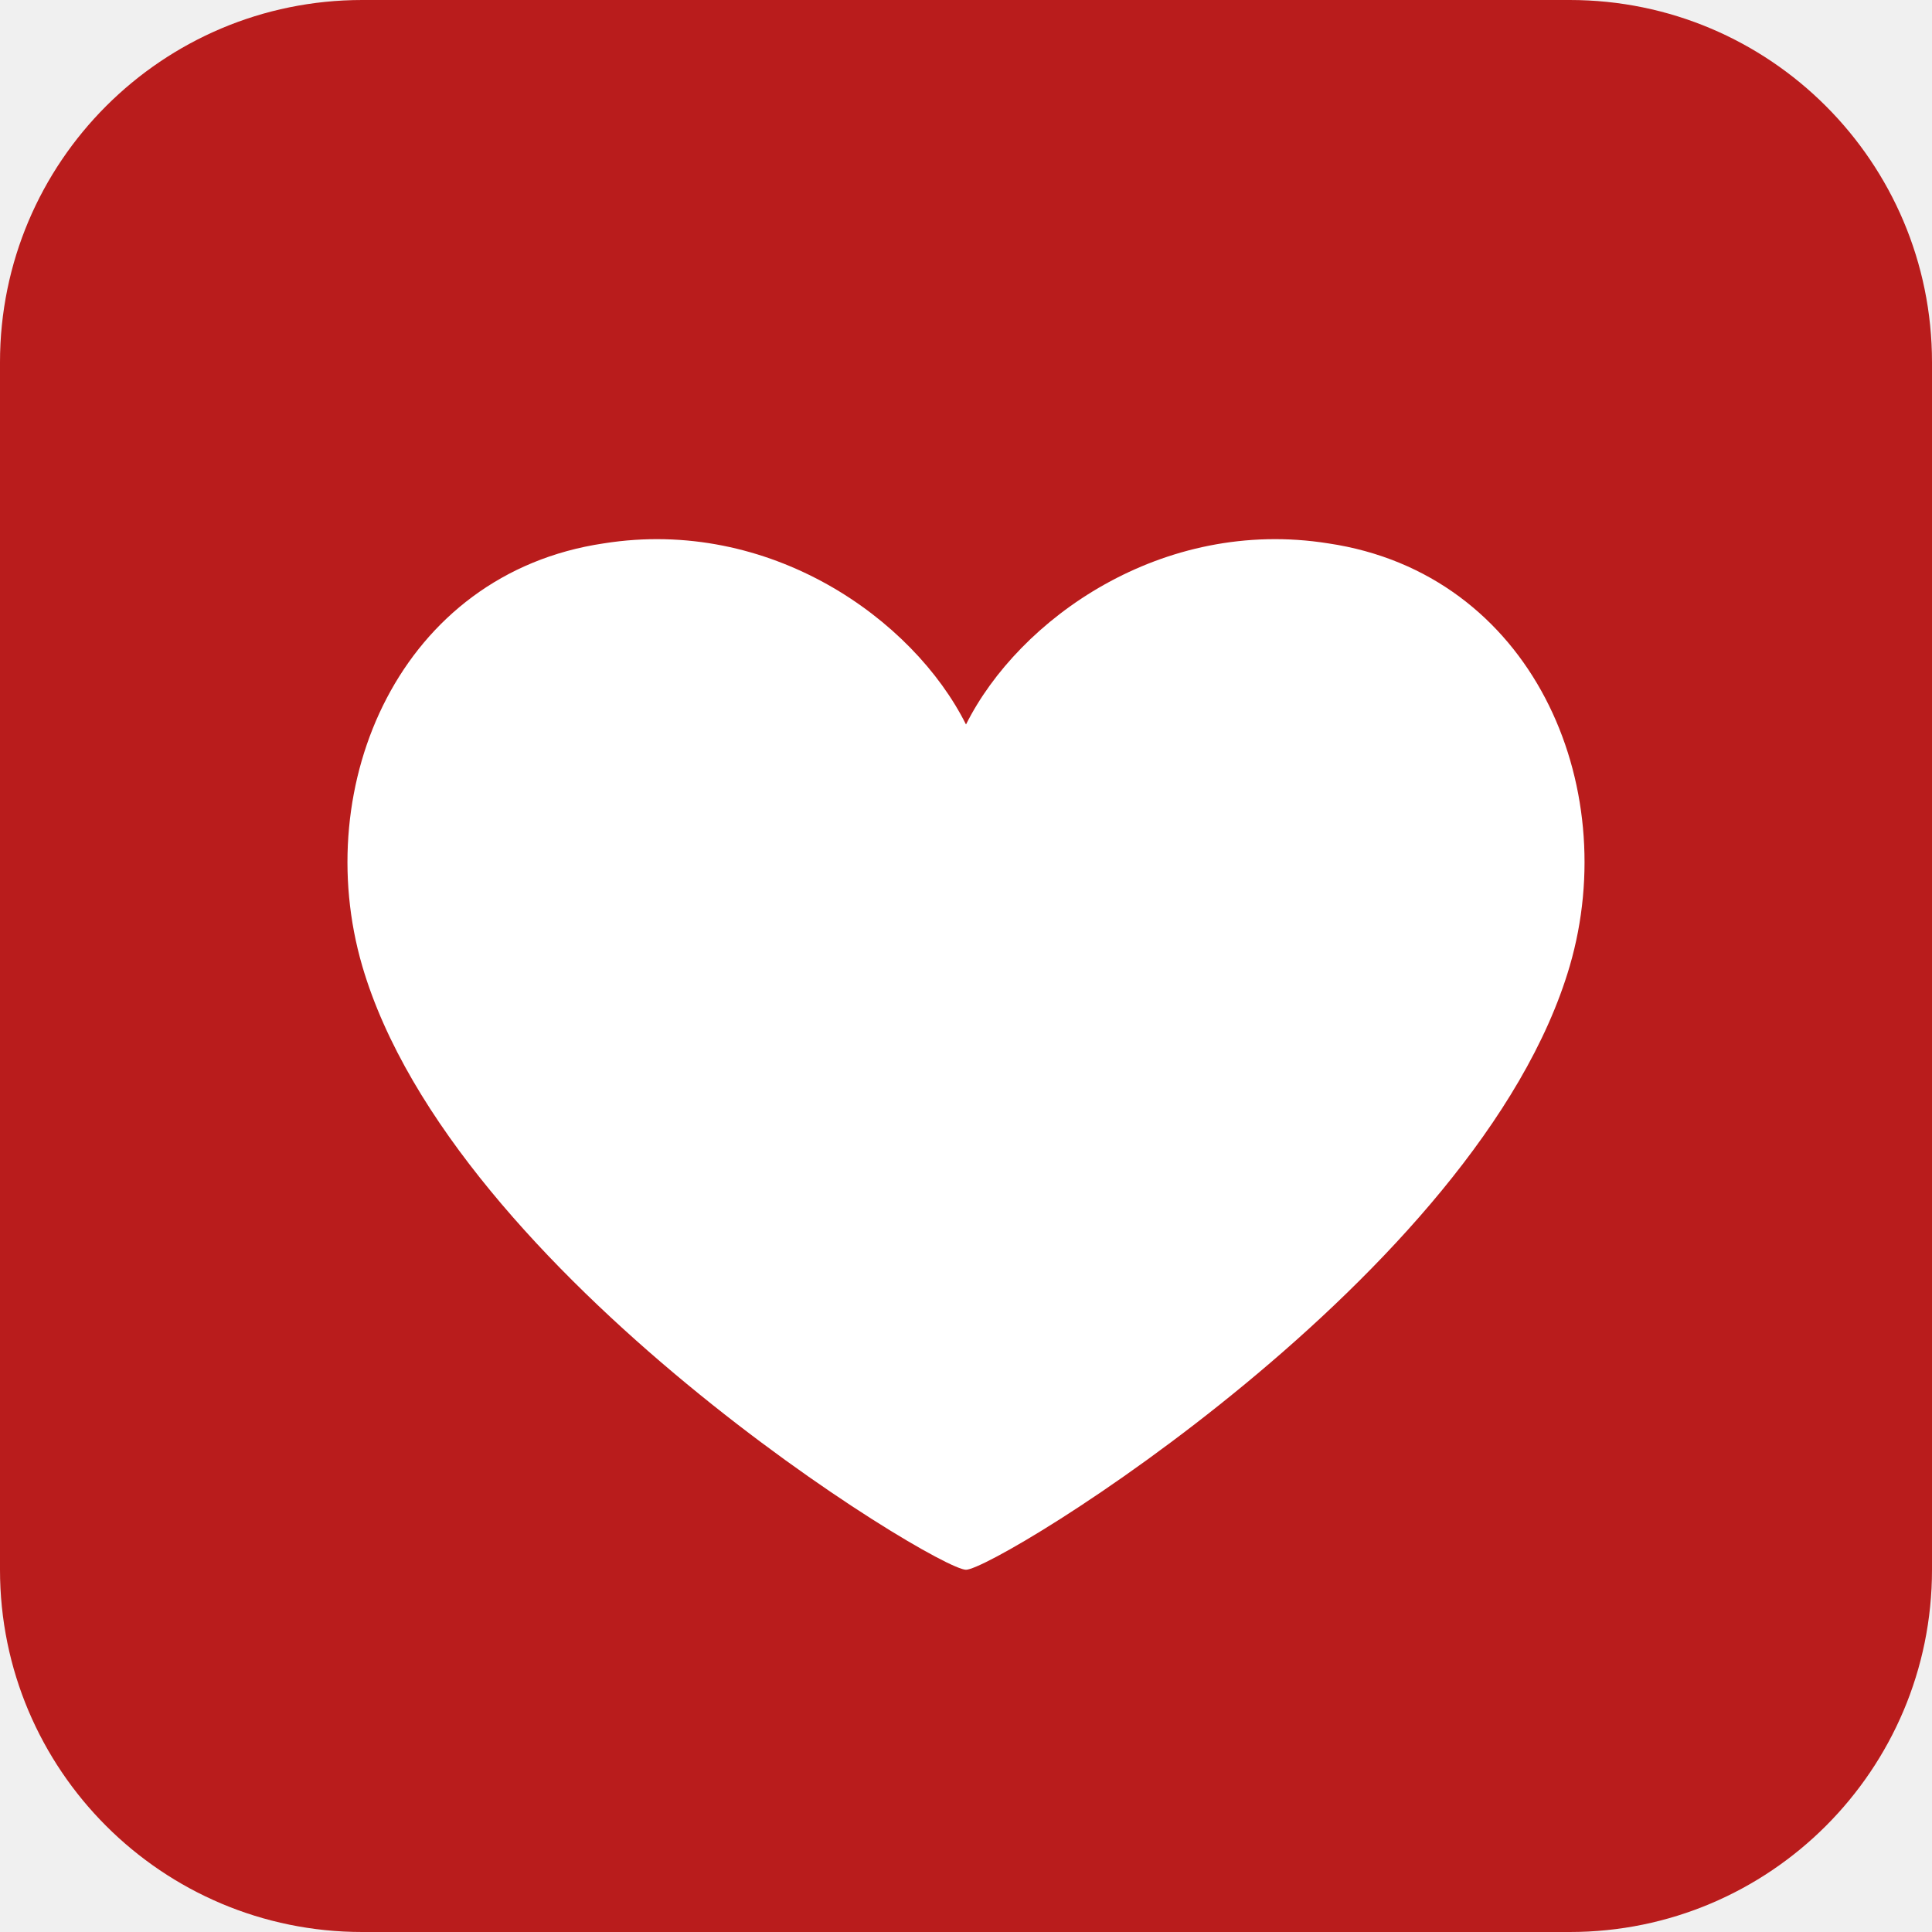
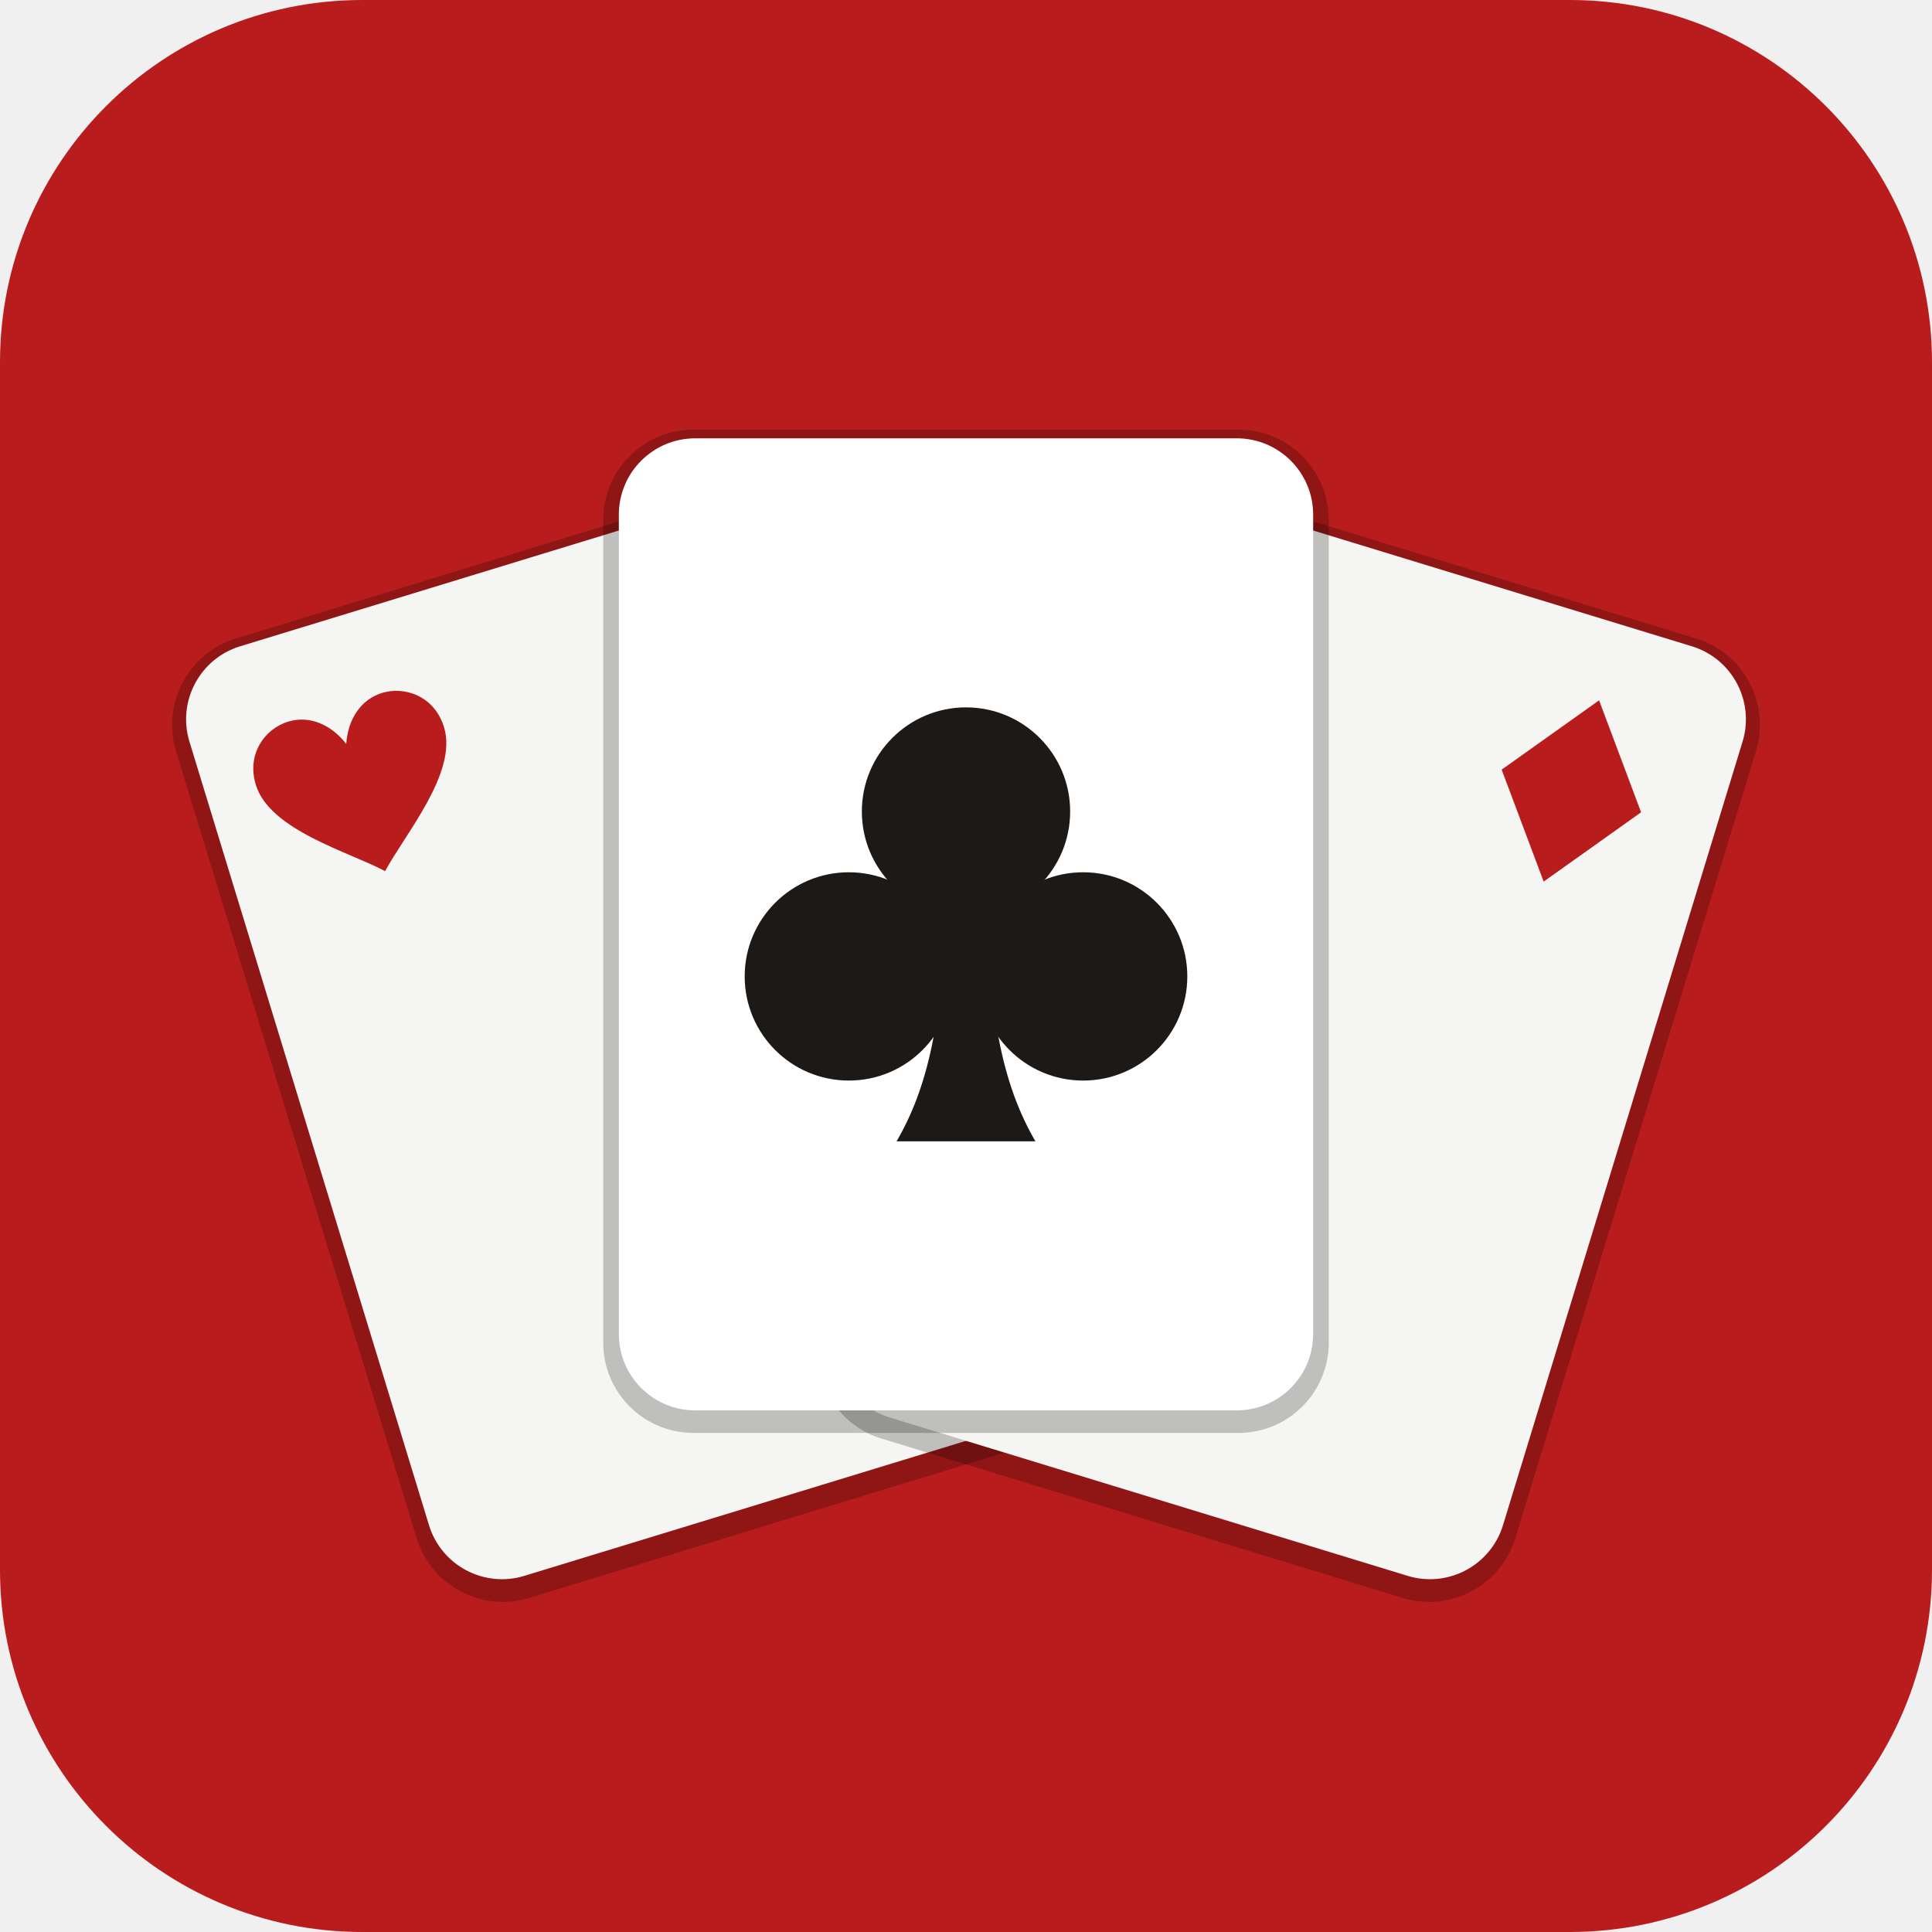
- <svg xmlns="http://www.w3.org/2000/svg" viewBox="0 0 512 512">
-   <rect width="512" height="512" rx="96" fill="#b91c1c" />
-   <path d="M256 416c-8 0-136-78-160-160-14-48 10-104 64-112 44-7 82 20 96 48 14-28 52-55 96-48 54 8 78 64 64 112-24 82-152 160-160 160z" fill="#fff" />
+ <svg xmlns="http://www.w3.org/2000/svg" viewBox="0 0 1024 1024" width="1024" height="1024">
+   <rect width="1024" height="1024" rx="192" fill="#b91c1c" />
+   <g transform="translate(512 512) scale(0.92) translate(-512 -500)">
+     <g transform="rotate(-17 512 1150)">
+       <g transform="translate(312.0,230.0)">
+         <rect x="-9" y="-5" width="418" height="578" rx="52" fill="#000" opacity=".22" />
+         <rect width="400" height="560" rx="44" fill="#f5f5f4" />
+         <g transform="translate(86,100) scale(1.05)">
+           <path d="M0,46 C-16,30 -54,6 -54,-20 C-54,-38 -40,-48 -27,-48 C-15,-48 -5,-40 0,-27 C5,-40 15,-48 27,-48 C40,-48 54,-38 54,-20 C54,6 16,30 0,46 Z" fill="#b91c1c" />
+         </g>
+       </g>
+     </g>
+     <g transform="rotate(17 512 1150)">
+       <g transform="translate(312.0,230.0)">
+         <rect x="-9" y="-5" width="418" height="578" rx="52" fill="#000" opacity=".22" />
+         <rect width="400" height="560" rx="44" fill="#f5f5f4" />
+         <g transform="translate(314,100) scale(1.05)">
+           <path d="M0,-52 L40,0 L0,52 L-40,0 Z" fill="#b91c1c" />
+         </g>
+       </g>
+     </g>
+     <g transform="rotate(0 512 1150)">
+       <g transform="translate(312.0,196.0)">
+         <rect x="-9" y="-5" width="418" height="578" rx="52" fill="#000" opacity=".22" />
+         <rect width="400" height="560" rx="44" fill="#fff" />
+         <g transform="translate(200.0,280.0) scale(2.5)">
+           <circle cx="0" cy="-26" r="24" fill="#1c1917" />
+           <circle cx="-27" cy="12" r="24" fill="#1c1917" />
+           <circle cx="27" cy="12" r="24" fill="#1c1917" />
+           <circle cx="0" cy="-2" r="14" fill="#1c1917" />
+           <path d="M-5,-6 L5,-6 C5,22 9,38 16,50 L-16,50 C-9,38 -5,22 -5,-6 Z" fill="#1c1917" />
+         </g>
+       </g>
+     </g>
+   </g>
</svg>
